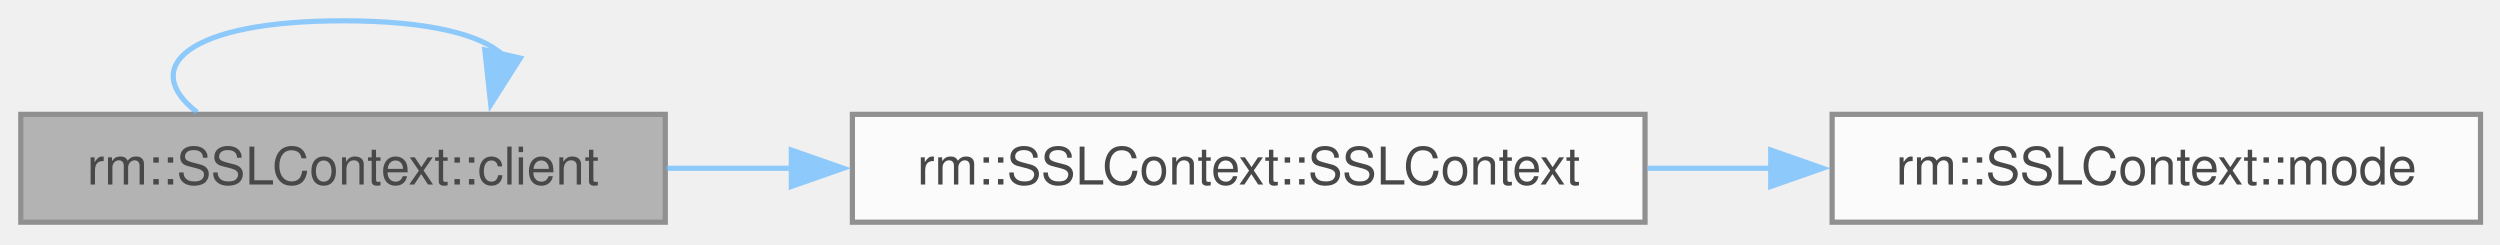
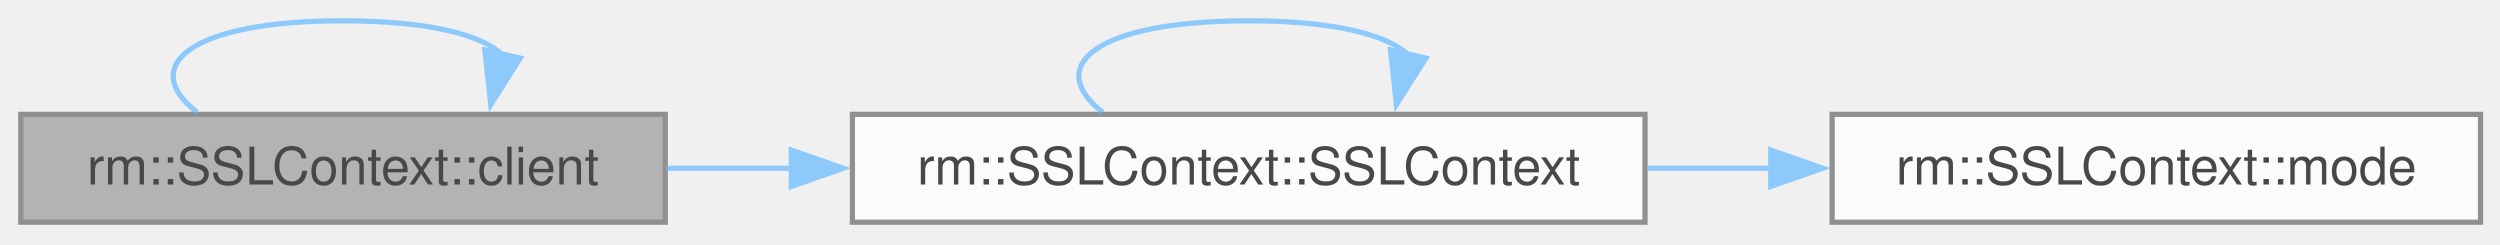
<svg xmlns="http://www.w3.org/2000/svg" xmlns:xlink="http://www.w3.org/1999/xlink" width="481pt" height="47pt" viewBox="0.00 0.00 481.00 47.00">
  <svg id="main" version="1.1" xml:space="preserve">
    <style type="text/css">
.node, .edge {opacity: 0.7;}
.node.selected, .edge.selected {opacity: 1;}
.edge:hover path { stroke: red; }
.edge:hover polygon { stroke: red; fill: red; }
</style>
    <svg id="graph" class="graph">
      <g id="graph0" class="graph" transform="scale(1 1) rotate(0) translate(4 42.75)">
        <g id="Node000001" class="node">
          <g id="a_Node000001">
            <a xlink:title="创建客户端 TLS 上下文">
              <polygon fill="#999999" stroke="#666666" points="124,-20.75 0,-20.75 0,0 124,0 124,-20.75" />
              <text xml:space="preserve" text-anchor="middle" x="62" y="-7.25" font-family="Helvetica,sans-Serif" font-size="10.00">rm::SSLContext::client</text>
            </a>
          </g>
        </g>
        <g id="edge1_Node000001_Node000001" class="edge">
          <g id="a_edge1_Node000001_Node000001">
            <a xlink:title=" ">
              <path fill="none" stroke="#63b8ff" d="M33.92,-21.15C22.69,-29.81 32.05,-38.75 62,-38.75 78.38,-38.75 88.6,-36.08 92.66,-32.24" />
              <polygon fill="#63b8ff" stroke="#63b8ff" points="96.1,-31.57 90.42,-22.62 89.28,-33.15 96.1,-31.57" />
            </a>
          </g>
        </g>
        <g id="Node000002" class="node">
          <g id="a_Node000002">
            <a xlink:href="../../de/db8/classrm_1_1SSLContext.html#a7ff99d3c72504c55bd13ac333f022494" target="_top" xlink:title="创建 TLS 上下文">
              <polygon fill="white" stroke="#666666" points="312.5,-20.75 160,-20.75 160,0 312.5,0 312.5,-20.75" />
              <text xml:space="preserve" text-anchor="middle" x="236.25" y="-7.25" font-family="Helvetica,sans-Serif" font-size="10.00">rm::SSLContext::SSLContext</text>
            </a>
          </g>
        </g>
        <g id="edge2_Node000001_Node000002" class="edge">
          <g id="a_edge2_Node000001_Node000002">
            <a xlink:title=" ">
              <path fill="none" stroke="#63b8ff" d="M124.21,-10.38C132.04,-10.38 140.16,-10.38 148.29,-10.38" />
              <polygon fill="#63b8ff" stroke="#63b8ff" points="148.25,-13.88 158.25,-10.38 148.25,-6.88 148.25,-13.88" />
            </a>
          </g>
        </g>
+         <g id="edge4_Node000002_Node000002" class="edge">
+           <g id="a_edge4_Node000002_Node000002">
+             <a xlink:title=" ">
+               <path fill="none" stroke="#63b8ff" d="M208.17,-21.15C196.94,-29.81 206.3,-38.75 236.25,-38.75 252.63,-38.75 262.85,-36.08 266.91,-32.24" />
+               <polygon fill="#63b8ff" stroke="#63b8ff" points="270.35,-31.57 264.67,-22.62 263.53,-33.15 270.35,-31.57" />
+             </a>
+           </g>
+         </g>
        <g id="Node000003" class="node">
          <g id="a_Node000003">
            <a xlink:href="../../de/db8/classrm_1_1SSLContext.html#a03431ce7743c02f082f97a13a2850e7e" target="_top" xlink:title="获取 TLS 工作模式">
              <polygon fill="white" stroke="#666666" points="473.25,-20.75 348.5,-20.75 348.5,0 473.25,0 473.25,-20.75" />
              <text xml:space="preserve" text-anchor="middle" x="410.88" y="-7.25" font-family="Helvetica,sans-Serif" font-size="10.00">rm::SSLContext::mode</text>
            </a>
          </g>
        </g>
        <g id="edge3_Node000002_Node000003" class="edge">
          <g id="a_edge3_Node000002_Node000003">
            <a xlink:title=" ">
              <path fill="none" stroke="#63b8ff" d="M312.97,-10.38C320.88,-10.38 328.91,-10.38 336.79,-10.38" />
              <polygon fill="#63b8ff" stroke="#63b8ff" points="336.69,-13.88 346.69,-10.38 336.69,-6.88 336.69,-13.88" />
            </a>
          </g>
        </g>
      </g>
    </svg>
  </svg>
  <style type="text/css">

[data-mouse-over-selected='false'] { opacity: 0.7; }
[data-mouse-over-selected='true']  { opacity: 1.0; }

</style>
</svg>
